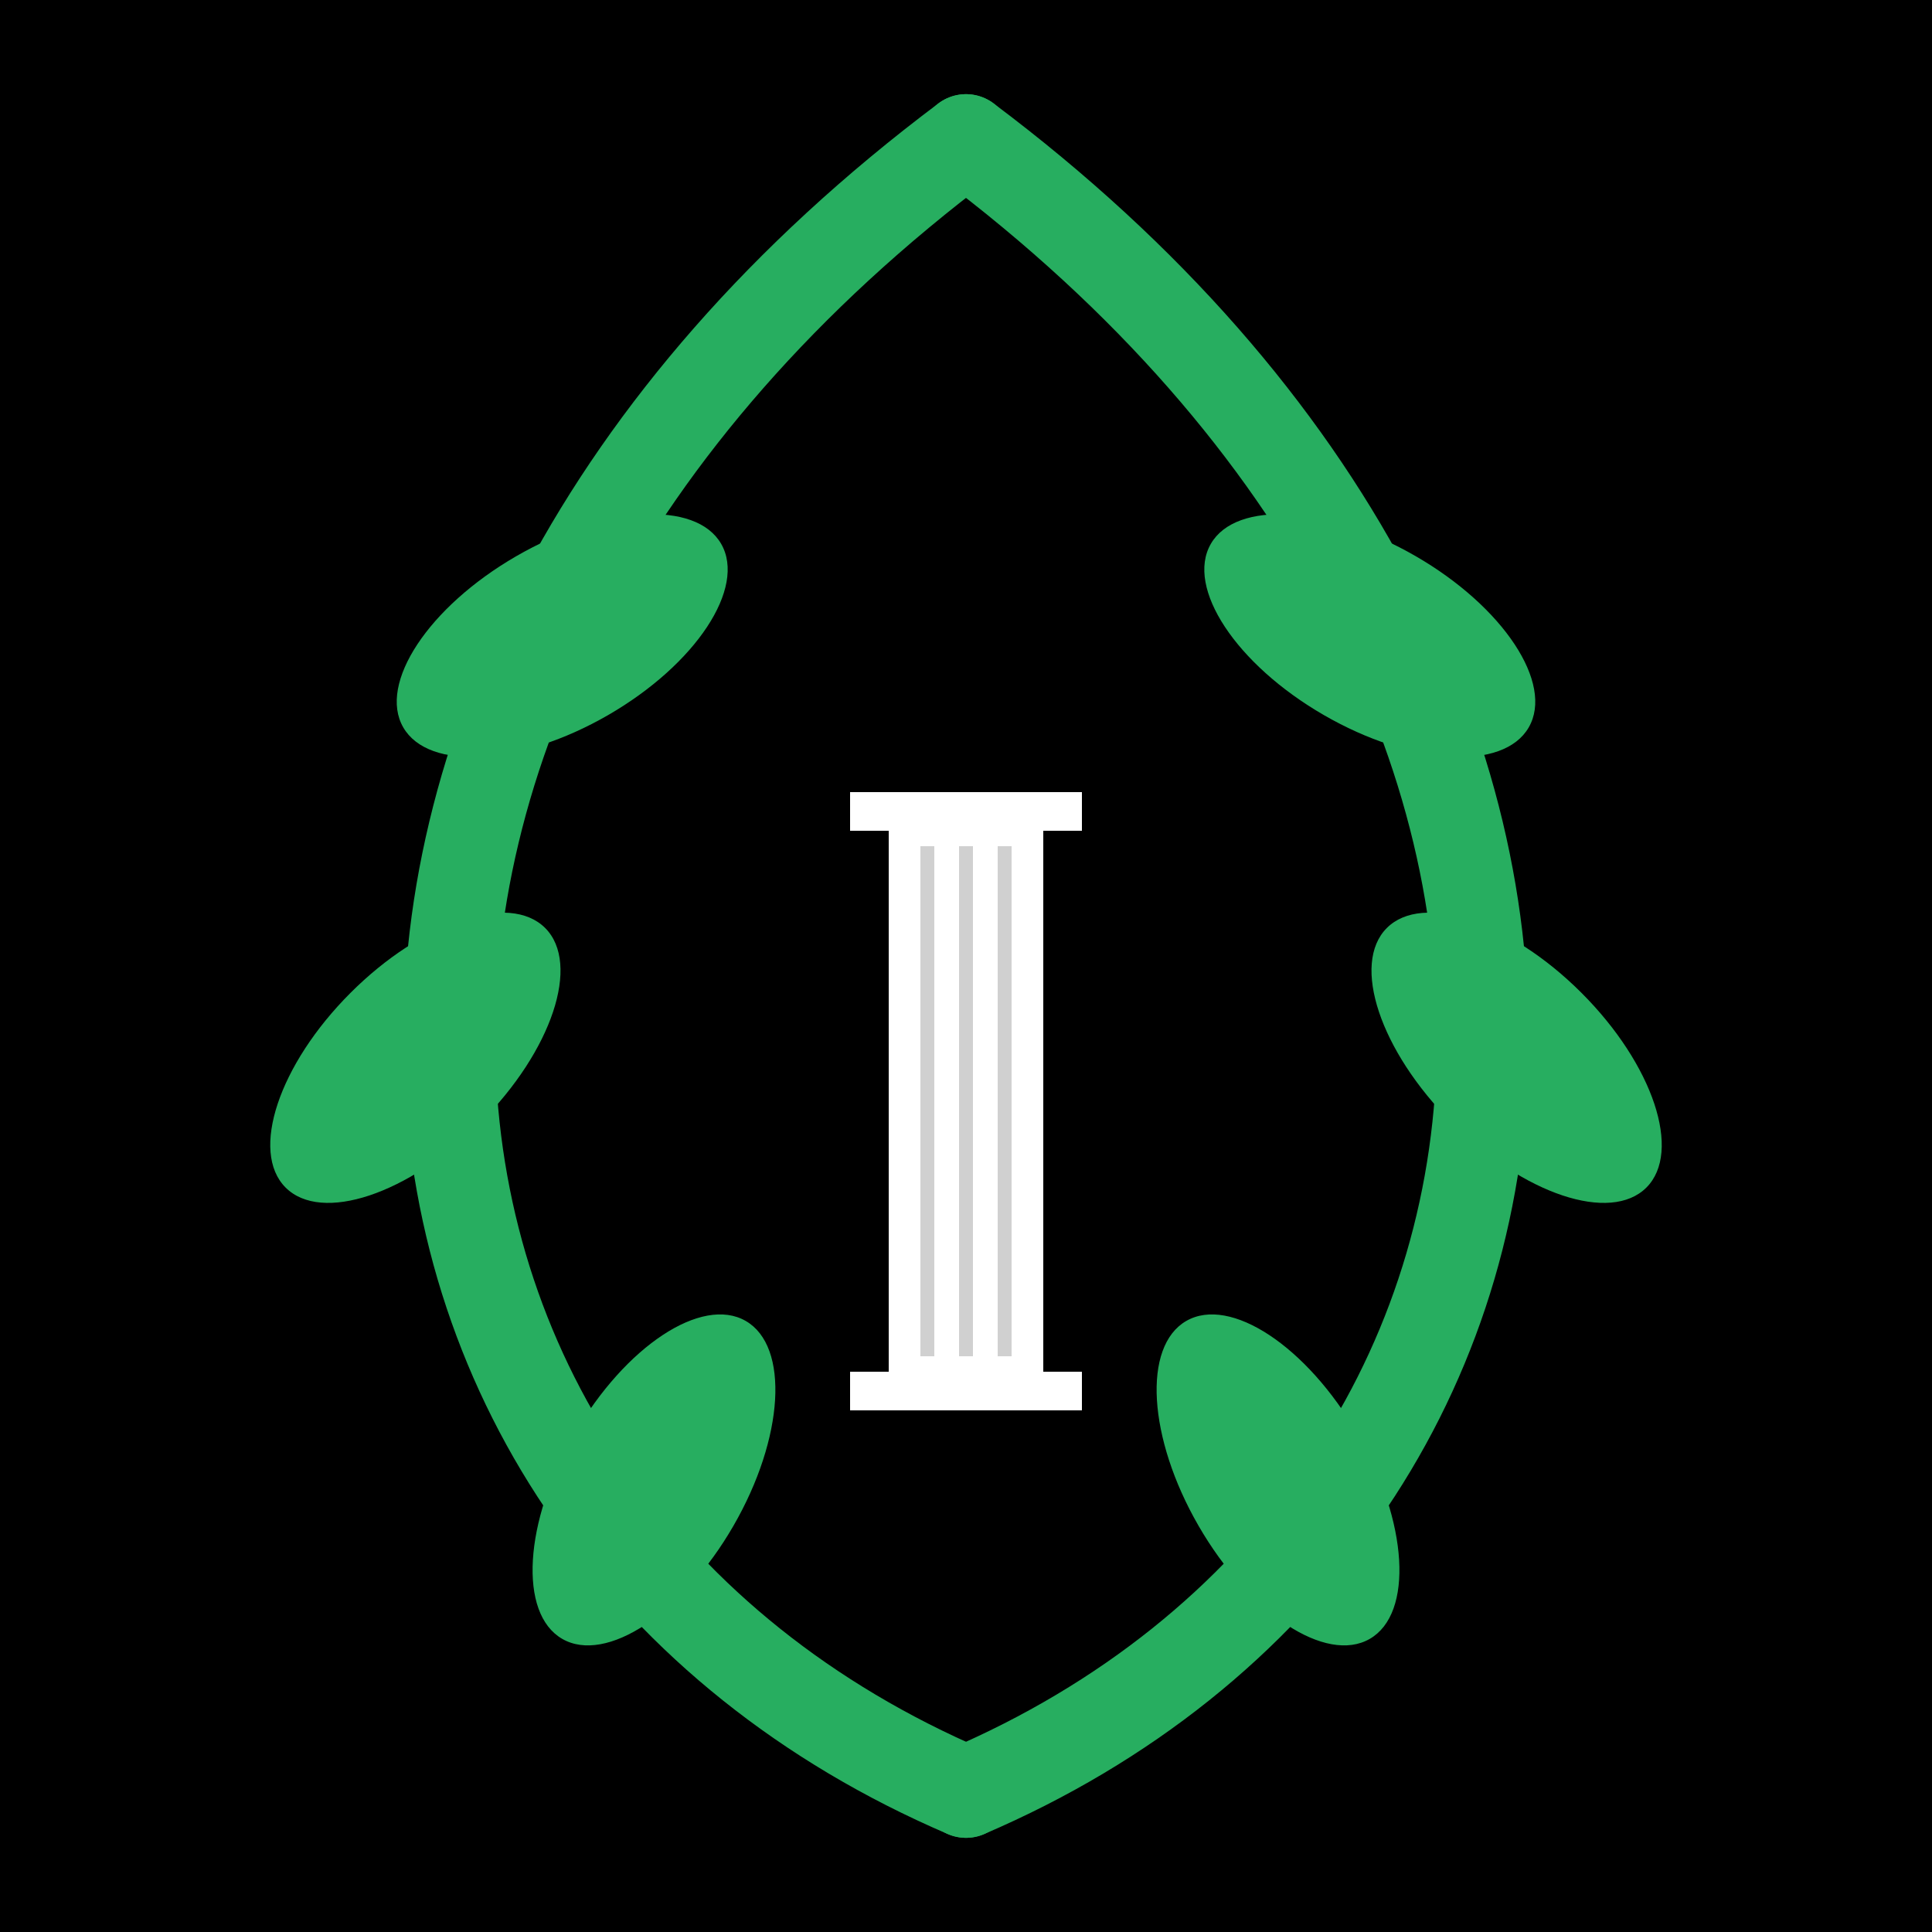
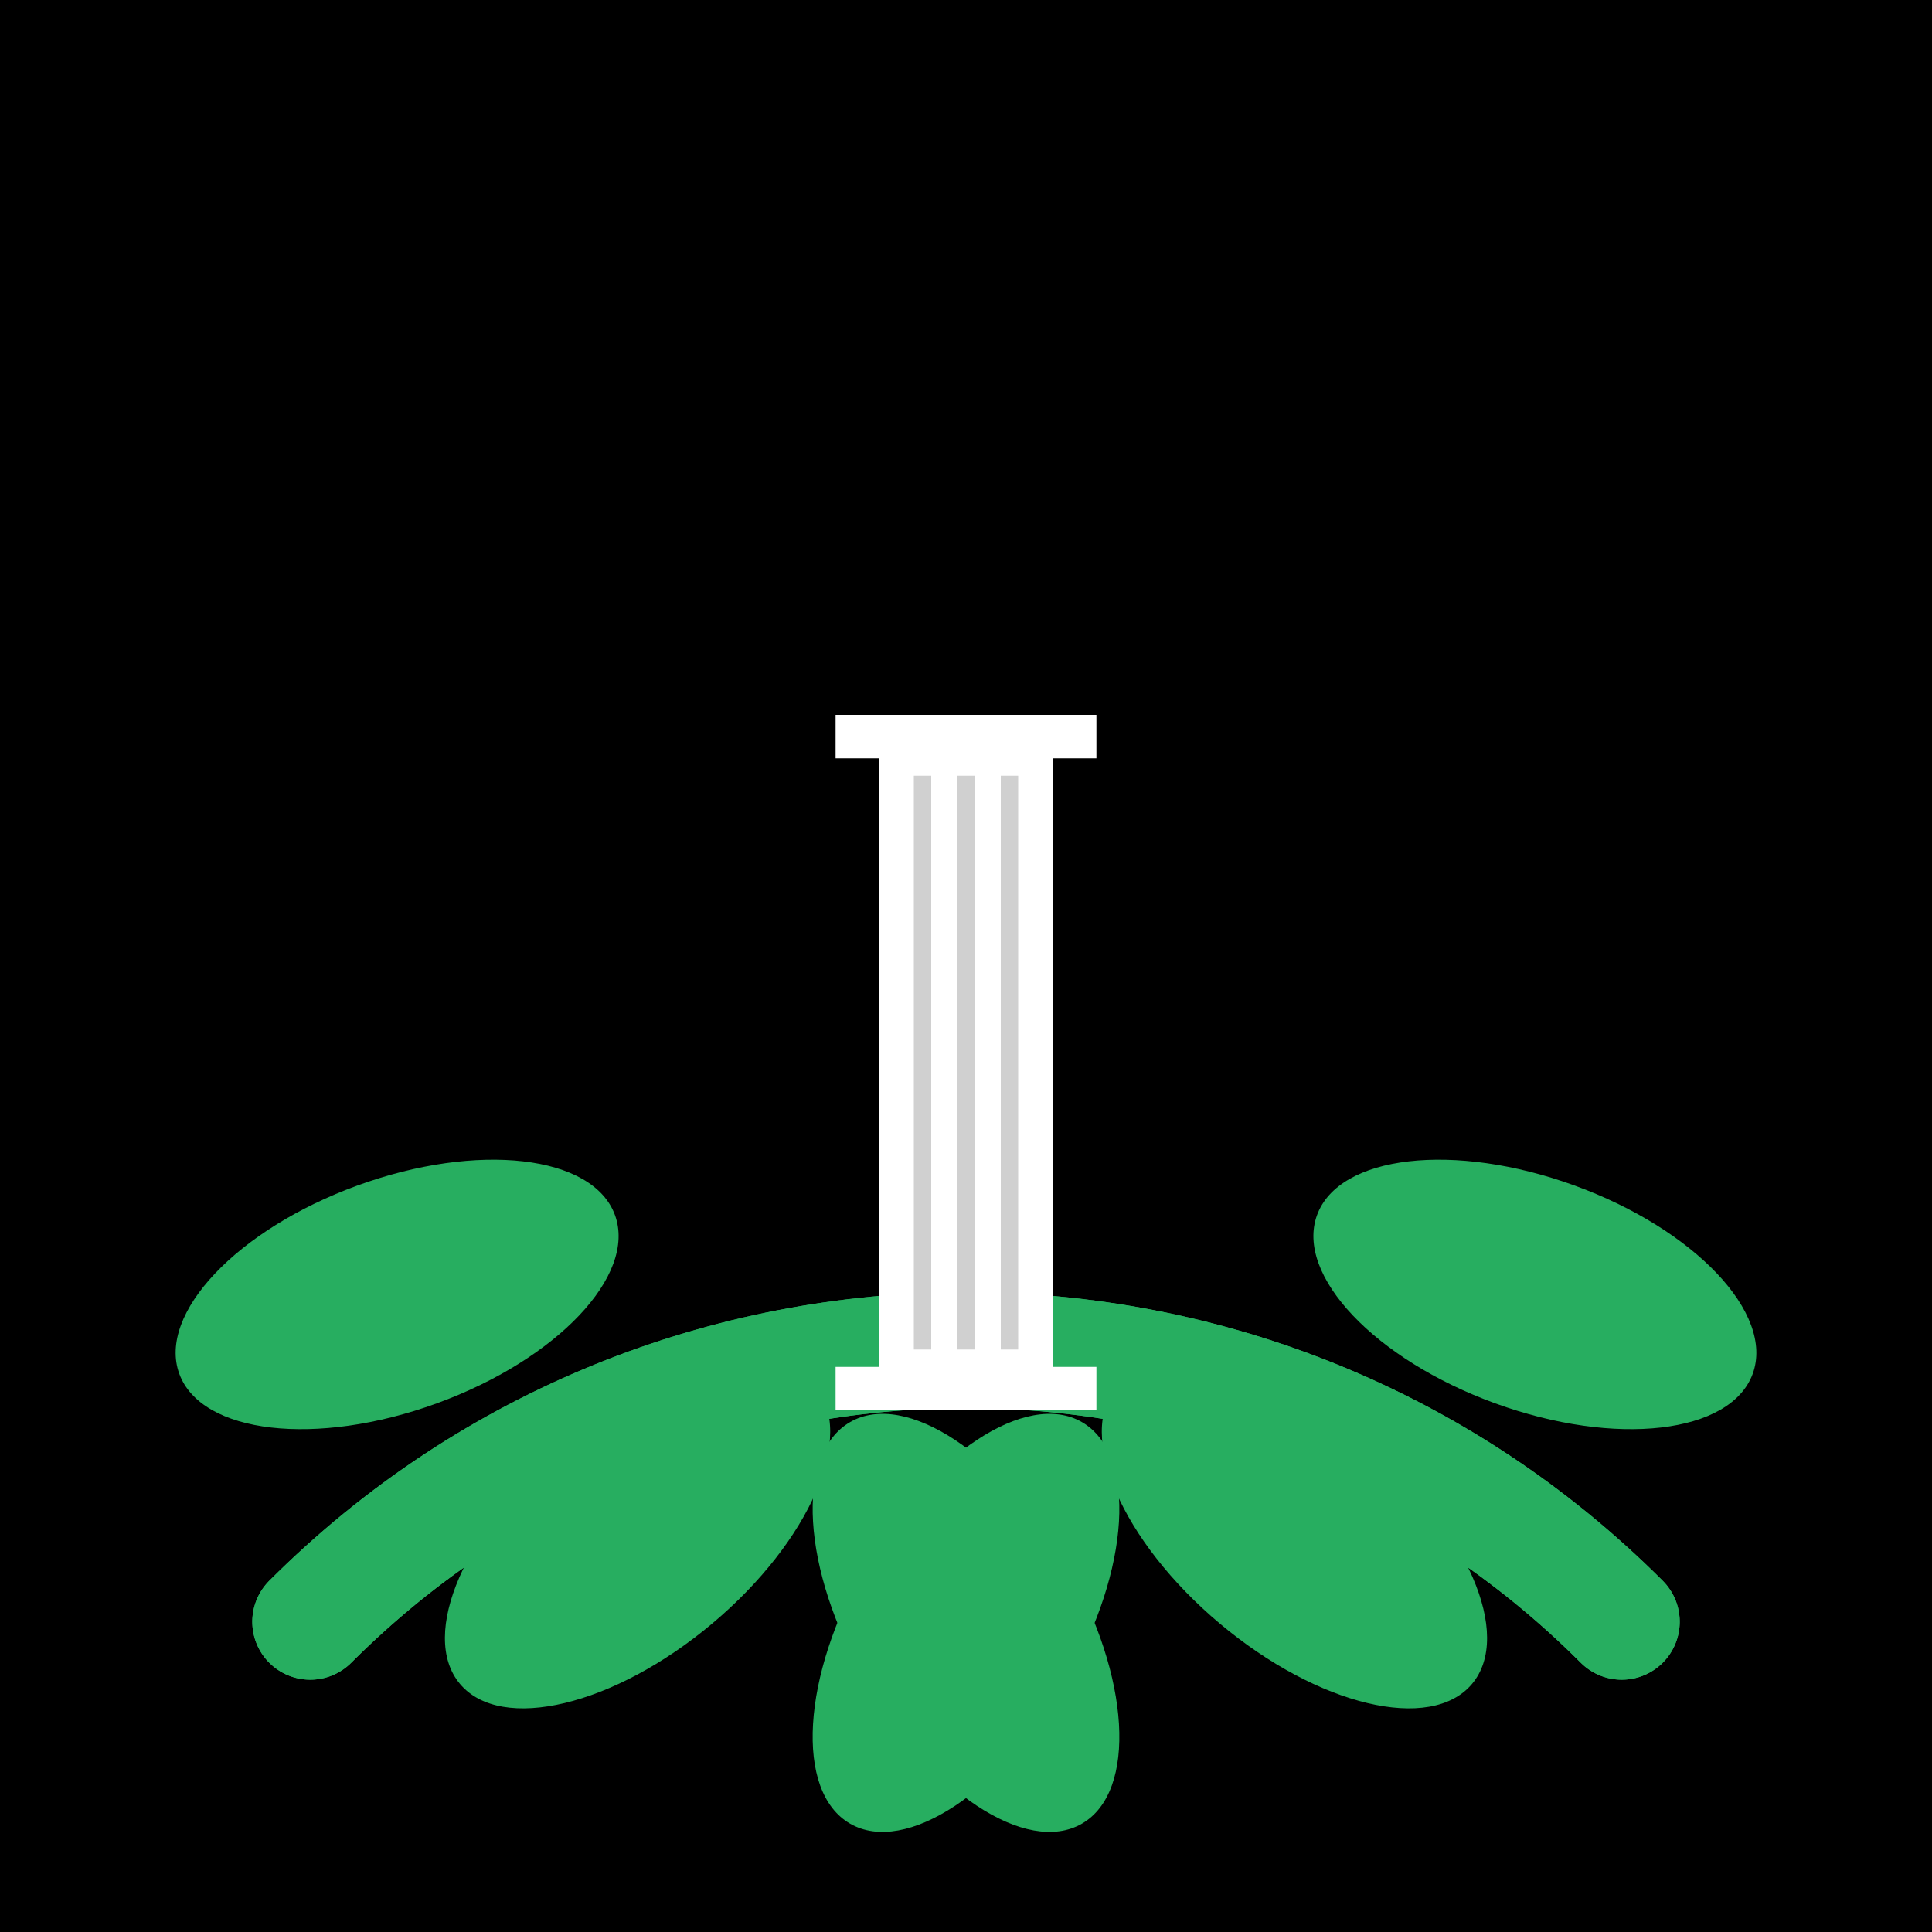
<svg xmlns="http://www.w3.org/2000/svg" viewBox="0 0 100 100">
  <rect width="100" height="100" fill="#000000" />
-   <g transform="translate(50 50) scale(0.95) translate(-50 -50)">
-     <g stroke="#27ae60" stroke-width="5" stroke-linecap="round" fill="none">
-       <path d="M50,95 C 15,80, 10,35, 50,5" />
-       <path d="M50,95 C 85,80, 90,35, 50,5" />
+   <g transform="translate(50 50)">
+     <defs>
+       <path id="branch-path" d="M 0 48 A 48 48 0 0 1 48 0" fill="none" stroke="#27ae60" stroke-width="6" stroke-linecap="round" />
+       <ellipse id="leaf-shape" rx="12" ry="6" fill="#27ae60" />
+     </defs>
+     <g transform="rotate(45)">
+       <use href="#branch-path" />
+       <use href="#leaf-shape" transform="rotate(45) translate(34, 0) rotate(30)" />
+       <use href="#leaf-shape" transform="rotate(75) translate(34, 0) rotate(20)" />
+       <use href="#leaf-shape" transform="rotate(105) translate(34, 0) rotate(10)" />
    </g>
-     <g fill="#27ae60">
-       <g transform="translate(33 78) rotate(-60)">
-         <ellipse rx="10" ry="5" />
-       </g>
-       <g transform="translate(20 55) rotate(-45)">
-         <ellipse rx="10" ry="5" />
-       </g>
-       <g transform="translate(28 32) rotate(-30)">
-         <ellipse rx="10" ry="5" />
-       </g>
-       <g transform="translate(67 78) rotate(60)">
-         <ellipse rx="10" ry="5" />
-       </g>
-       <g transform="translate(80 55) rotate(45)">
-         <ellipse rx="10" ry="5" />
-       </g>
-       <g transform="translate(72 32) rotate(30)">
-         <ellipse rx="10" ry="5" />
-       </g>
+     <g transform="rotate(-45) scale(-1, 1)">
+       <use href="#branch-path" />
+       <use href="#leaf-shape" transform="rotate(45) translate(34, 0) rotate(30)" />
+       <use href="#leaf-shape" transform="rotate(75) translate(34, 0) rotate(20)" />
+       <use href="#leaf-shape" transform="rotate(105) translate(34, 0) rotate(10)" />
    </g>
  </g>
-   <g transform="translate(50 57) scale(0.4) translate(-50 -55)">
+   <g transform="translate(50 55) scale(0.45) translate(-50 -55)">
    <g fill="white">
      <path d="M35,95 h30 v-5 h-30 z M40,90 h20 v-70 h-20 z M35,20 h30 v-5 h-30 z" />
-       <path d="M45,88 V22 M50,88 V22 M55,88 V22" stroke="#d0d0d0" stroke-width="1.8" fill="none" />
+       <path d="M45,88 V22 M50,88 V22 M55,88 V22" stroke="#d0d0d0" stroke-width="2" fill="none" />
    </g>
  </g>
</svg>
